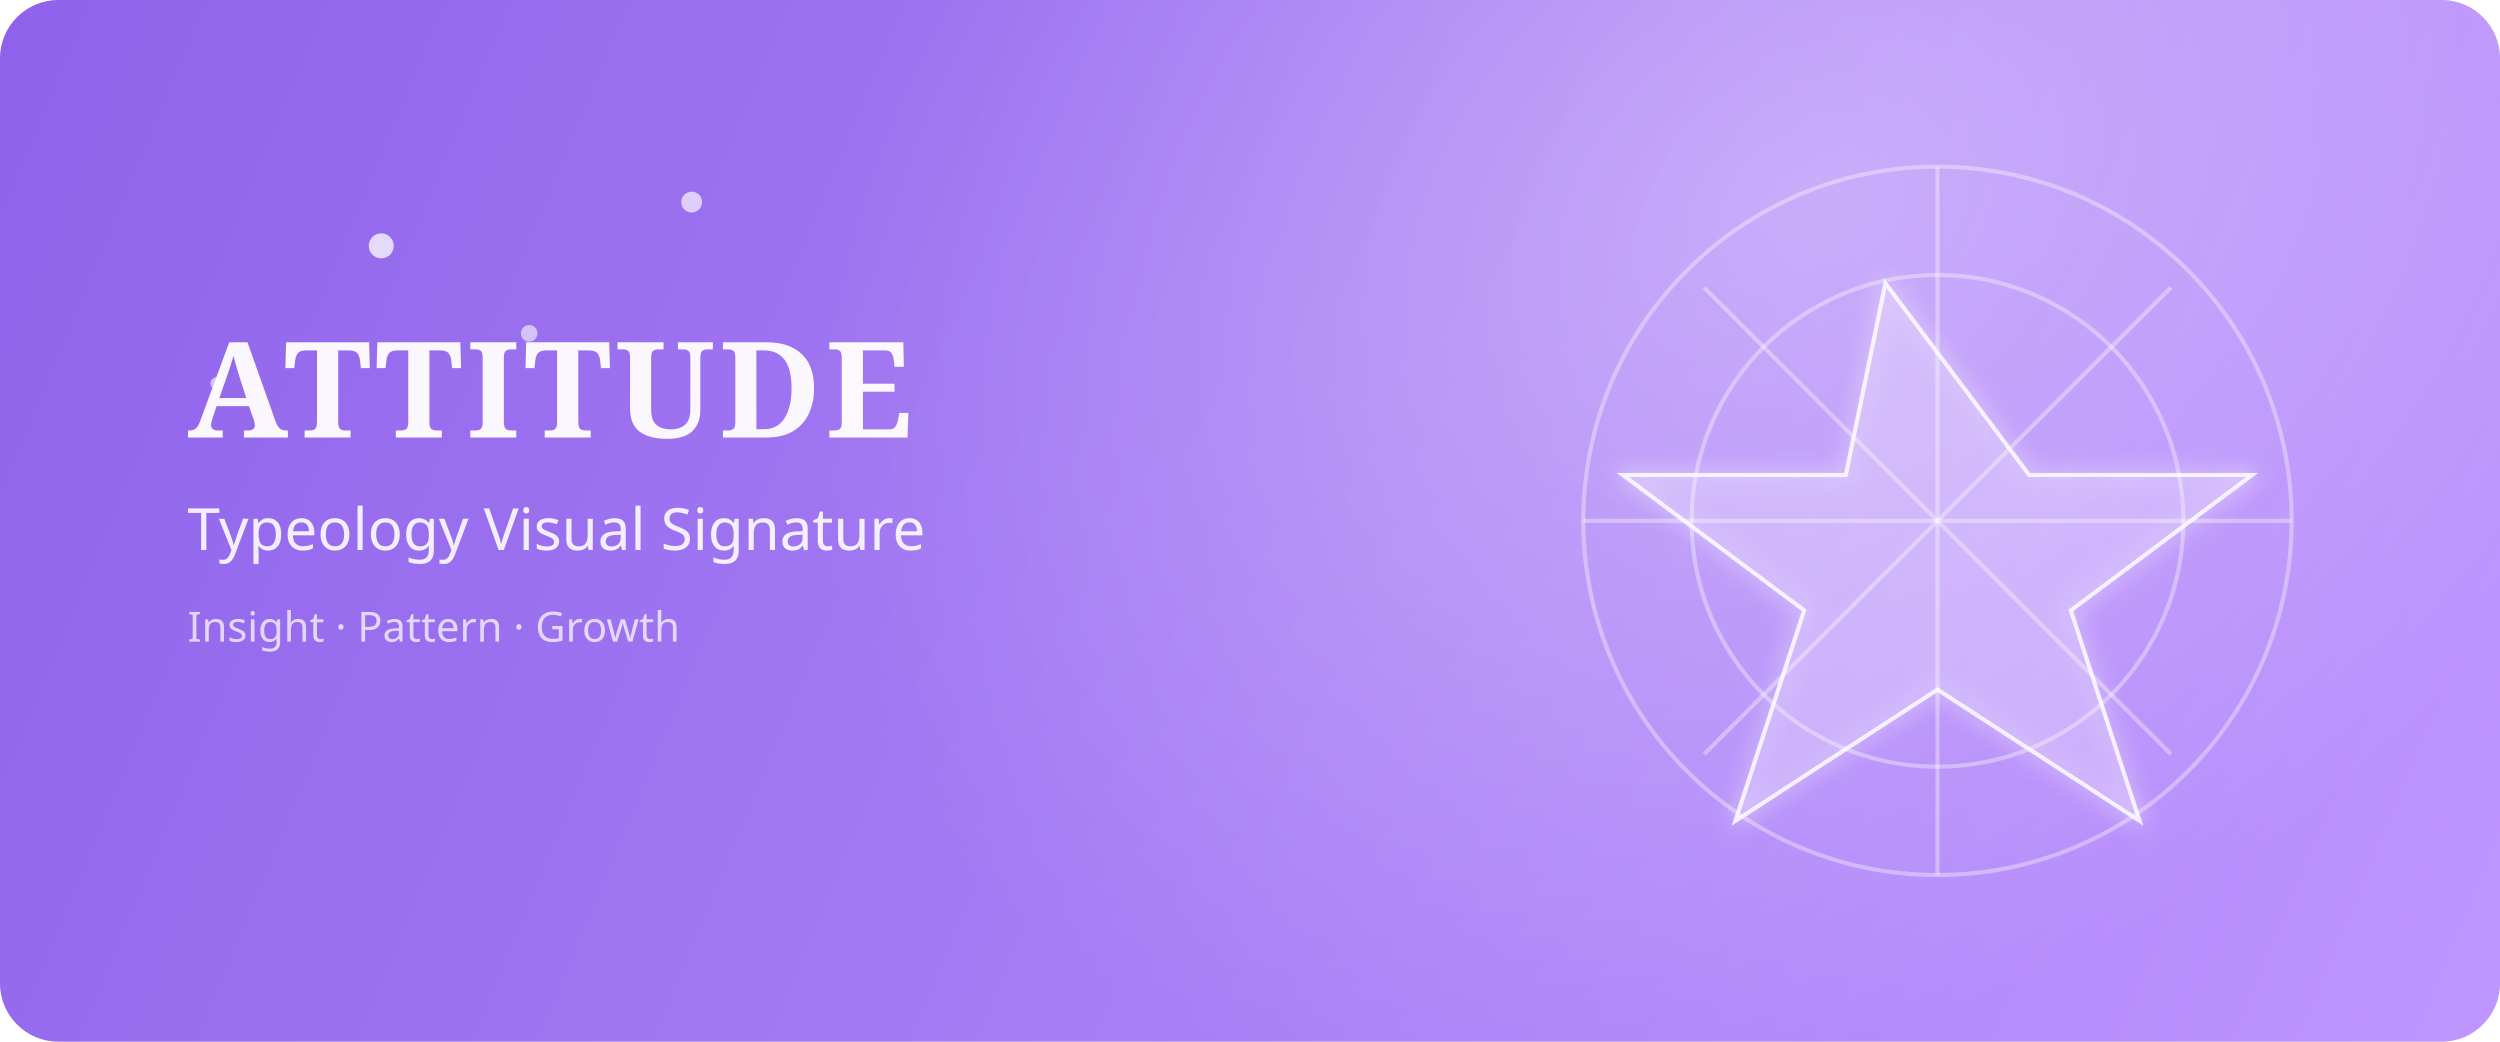
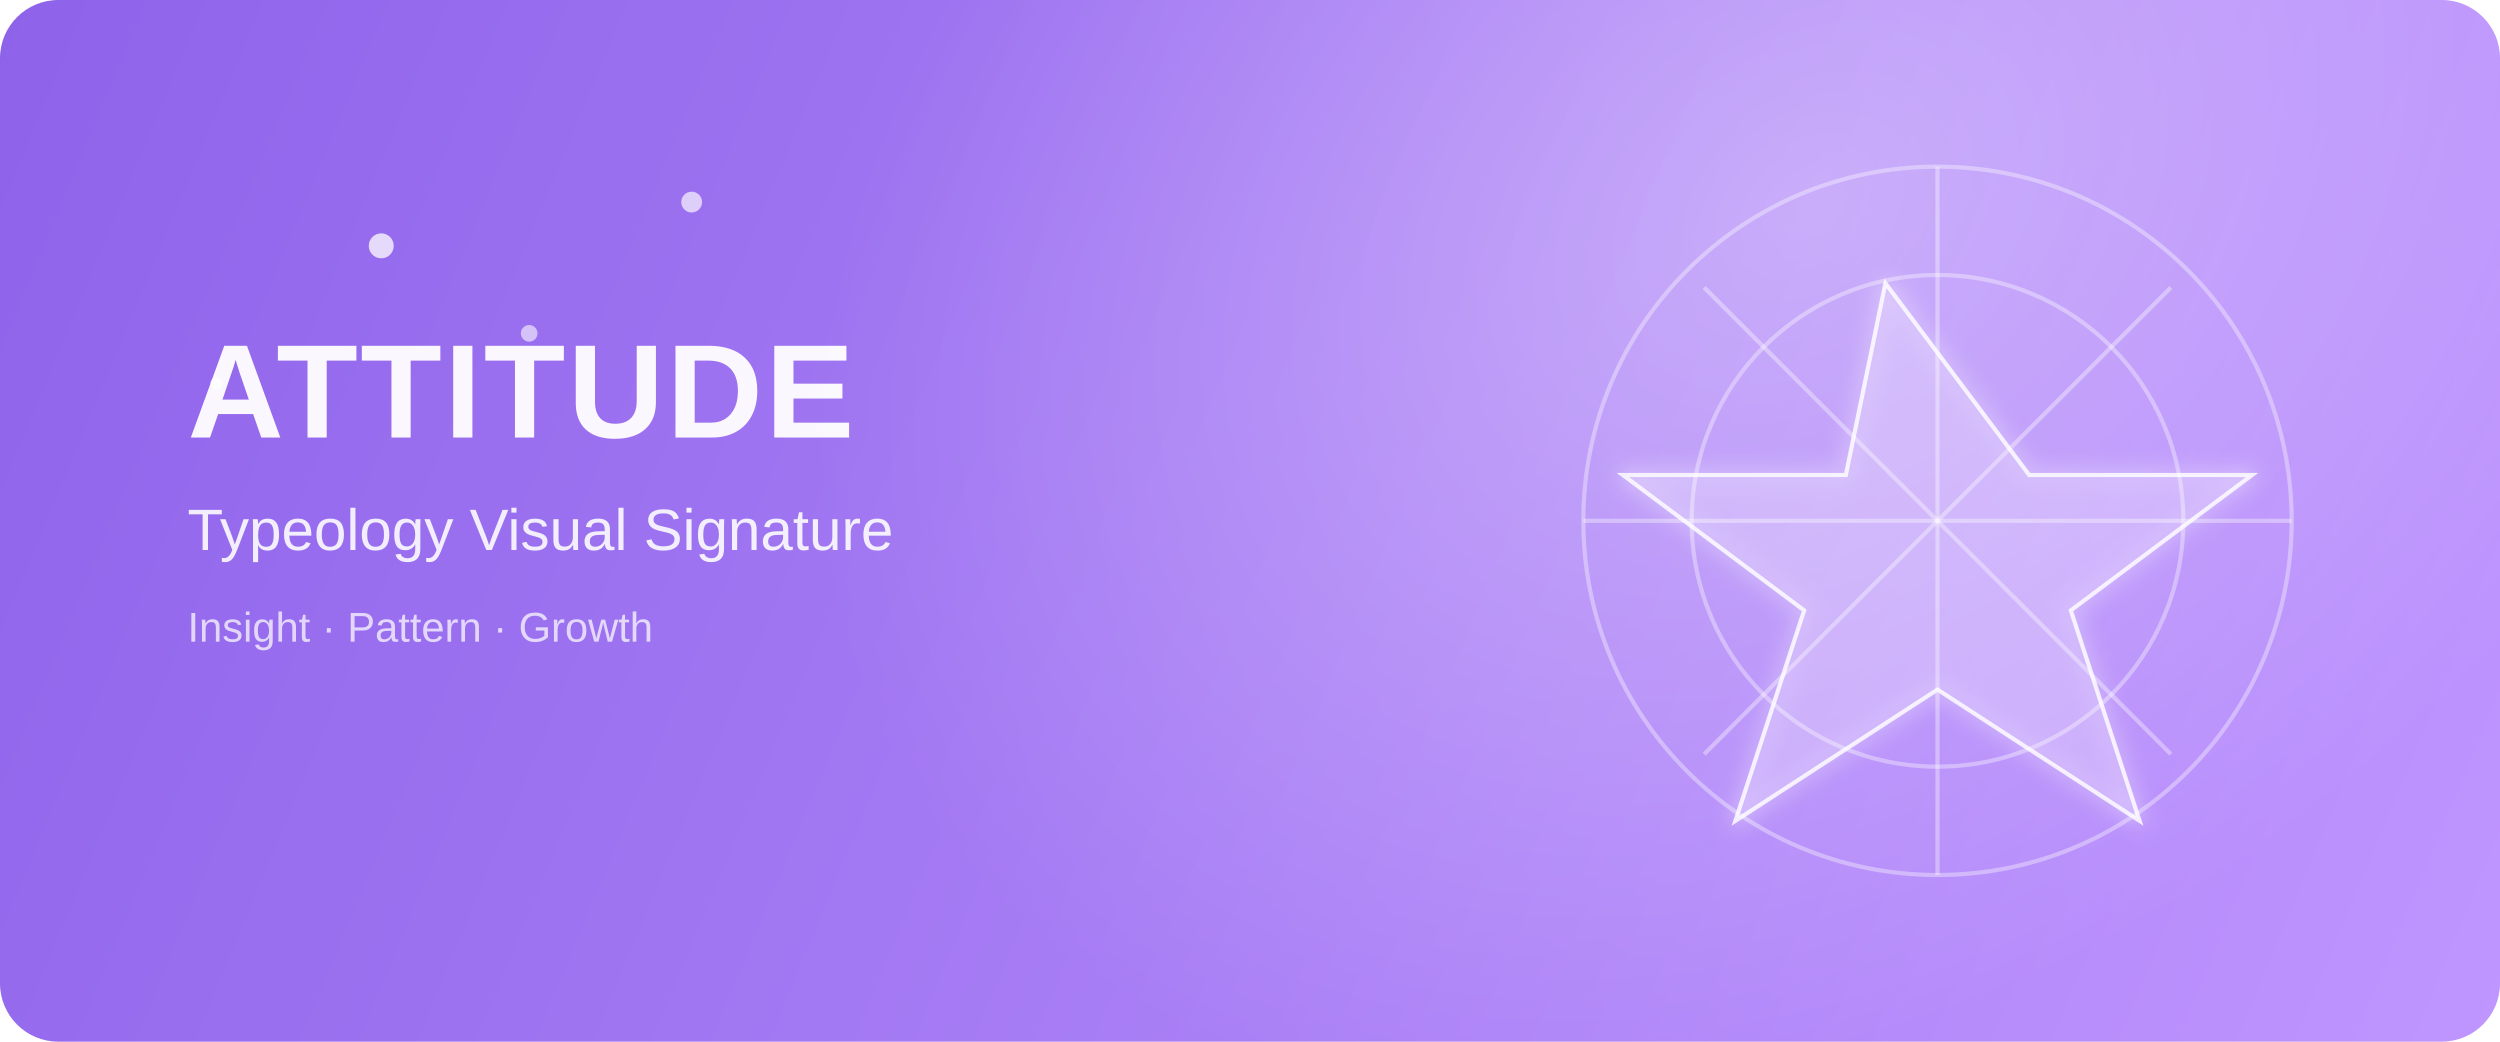
<svg xmlns="http://www.w3.org/2000/svg" width="1200" height="500" viewBox="0 0 1200 500" fill="none">
  <defs>
    <linearGradient id="g" x1="0" y1="0" x2="1200" y2="500" gradientUnits="userSpaceOnUse">
      <stop stop-color="#8e63ea" />
      <stop offset="1" stop-color="#bf95ff" />
    </linearGradient>
    <radialGradient id="r" cx="0" cy="0" r="1" gradientUnits="userSpaceOnUse" gradientTransform="translate(870 96) rotate(145) scale(520 380)">
      <stop stop-color="white" stop-opacity="0.34" />
      <stop offset="1" stop-color="white" stop-opacity="0" />
    </radialGradient>
    <filter id="glow" x="-50%" y="-50%" width="200%" height="200%">
      <feGaussianBlur stdDeviation="5" result="b" />
      <feMerge>
        <feMergeNode in="b" />
        <feMergeNode in="SourceGraphic" />
      </feMerge>
    </filter>
  </defs>
  <rect width="1200" height="500" rx="28" fill="url(#g)" />
  <rect width="1200" height="500" rx="28" fill="url(#r)" />
  <g stroke="rgba(255,255,255,0.36)" stroke-width="2" fill="none">
    <circle cx="930" cy="250" r="170" />
    <circle cx="930" cy="250" r="118" />
    <path d="M760 250H1100" />
    <path d="M930 80V420" />
    <path d="M818 138L1042 362" />
    <path d="M1042 138L818 362" />
  </g>
  <g filter="url(#glow)">
    <path d="M905 136L974 228L1081 228L994 293L1027 394L930 331L833 394L866 293L779 228L886 228L905 136Z" fill="rgba(255,255,255,0.14)" stroke="rgba(255,255,255,0.82)" stroke-width="2" />
  </g>
  <circle cx="183" cy="118" r="6" fill="rgba(255,255,255,0.75)" />
  <circle cx="254" cy="160" r="4" fill="rgba(255,255,255,0.58)" />
  <circle cx="332" cy="97" r="5" fill="rgba(255,255,255,0.66)" />
  <circle cx="104" cy="184" r="3" fill="rgba(255,255,255,0.58)" />
-   <text x="90" y="210" fill="rgba(255,255,255,0.95)" font-size="64" font-family="Source Han Serif SC,serif" font-weight="700" letter-spacing="2">ATTITUDE</text>
-   <text x="90" y="264" fill="rgba(255,255,255,0.88)" font-size="28" font-family="PingFang SC,sans-serif">Typeology Visual Signature</text>
-   <text x="90" y="308" fill="rgba(255,255,255,0.72)" font-size="20" font-family="PingFang SC,sans-serif">Insight · Pattern · Growth</text>
+   <text x="90" y="210" fill="rgba(255,255,255,0.95)" font-size="64" font-family="'Avenir Next Condensed','Avenir Next','Helvetica Neue','Arial Narrow','Arial',sans-serif" font-weight="700" letter-spacing="1.2">ATTITUDE</text>
+   <text x="90" y="264" fill="rgba(255,255,255,0.88)" font-size="28" font-family="'Avenir Next Condensed','Avenir Next','SF Pro Text','Helvetica Neue','Arial Narrow','Arial','PingFang SC',sans-serif">Typeology Visual Signature</text>
+   <text x="90" y="308" fill="rgba(255,255,255,0.72)" font-size="20" font-family="'Avenir Next Condensed','Avenir Next','SF Pro Text','Helvetica Neue','Arial Narrow','Arial','PingFang SC',sans-serif">Insight · Pattern · Growth</text>
</svg>
